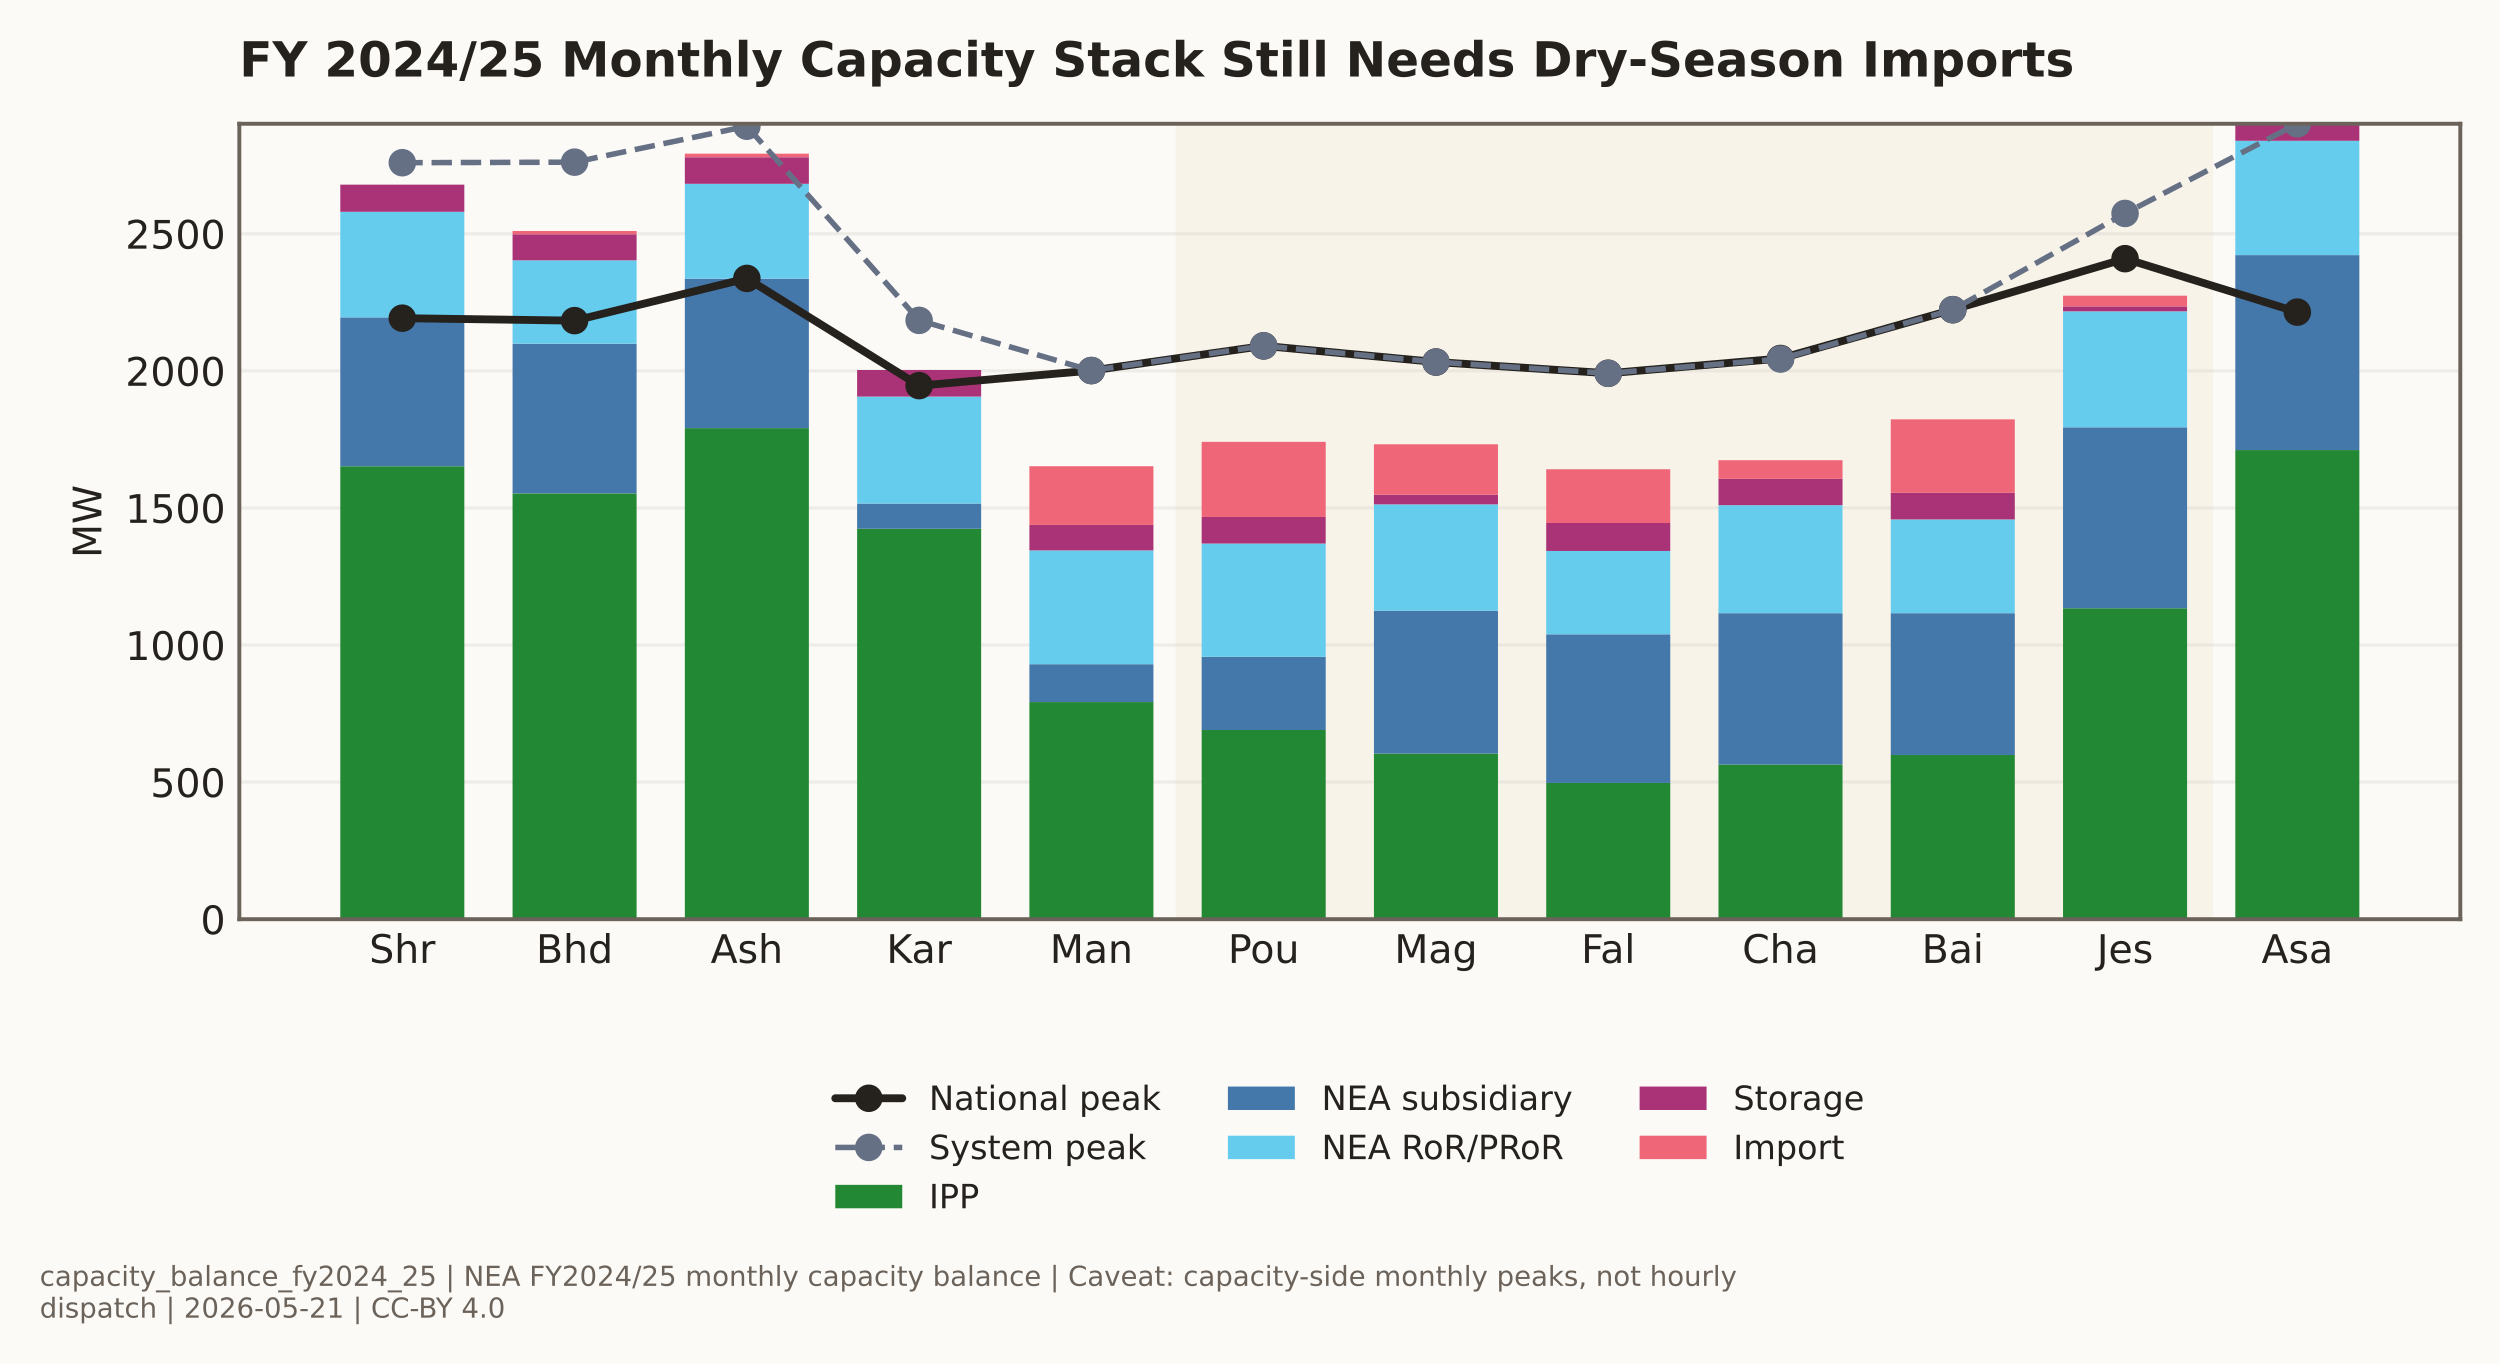
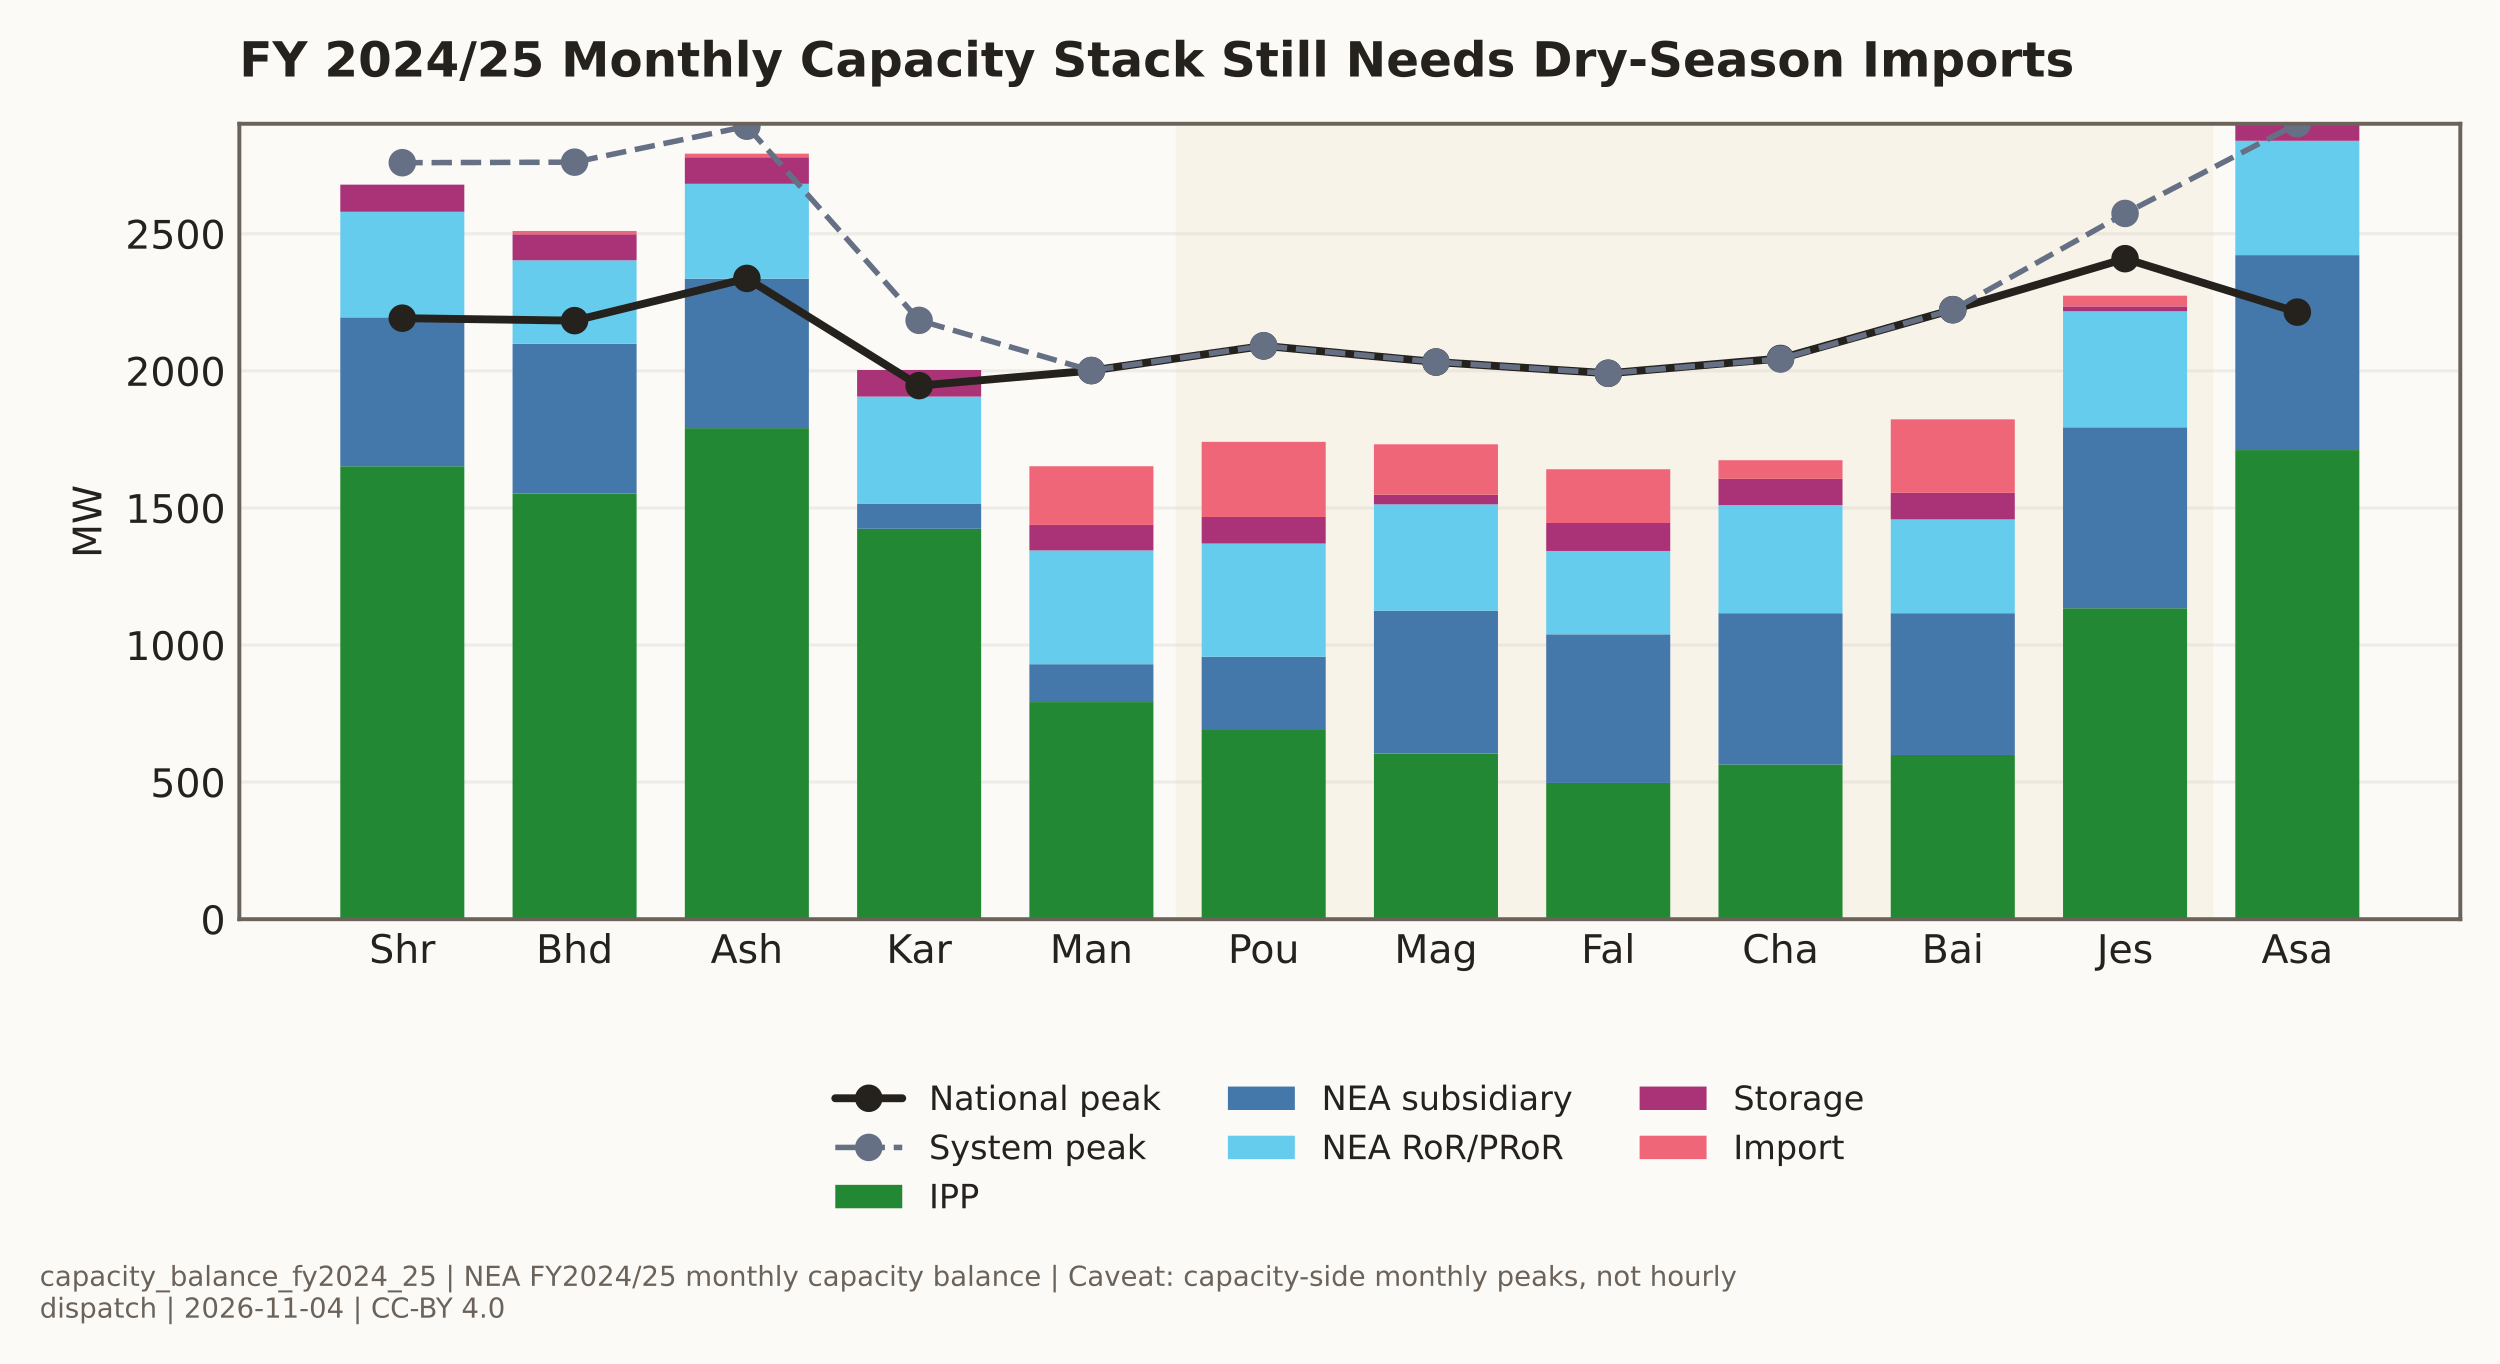
<svg xmlns="http://www.w3.org/2000/svg" xmlns:xlink="http://www.w3.org/1999/xlink" width="634.752pt" height="346.282pt" viewBox="0 0 634.752 346.282" version="1.1">
  <defs>
    <style type="text/css">*{stroke-linejoin: round; stroke-linecap: butt}</style>
  </defs>
  <g id="figure_1">
    <g id="patch_1">
      <path d="M 0 346.282 L 634.752 346.282 L 634.752 0 L 0 0 z " style="fill: #fbfaf7" />
    </g>
    <g id="axes_1">
      <g id="patch_2">
        <path d="M 60.768 233.386 L 624.672 233.386 L 624.672 31.426 L 60.768 31.426 z " style="fill: #fbfaf7" />
      </g>
      <g id="patch_3">
-         <path d="M 298.979 233.386 L 561.423 233.386 L 561.423 31.426 L 298.979 31.426 z " clip-path="url(#peace2f852b)" style="fill: #efe1c4; opacity: 0.28; stroke: #efe1c4; stroke-linejoin: miter" />
+         <path d="M 298.979 233.386 L 561.423 233.386 L 561.423 31.426 L 298.979 31.426 z " clip-path="url(#pfc38718a86)" style="fill: #efe1c4; opacity: 0.28; stroke: #efe1c4; stroke-linejoin: miter" />
      </g>
      <g id="matplotlib.axis_1">
        <g id="xtick_1">
          <g id="line2d_1" />
          <g id="text_1">
            <text style="font-size: 10px; font-family: 'DejaVu Sans', 'Arial', 'Helvetica', 'Liberation Sans', sans-serif; text-anchor: middle; fill: #25211d" x="102.147" y="244.485" transform="rotate(-0 102.1466 244.4845)">Shr</text>
          </g>
        </g>
        <g id="xtick_2">
          <g id="line2d_2" />
          <g id="text_2">
            <text style="font-size: 10px; font-family: 'DejaVu Sans', 'Arial', 'Helvetica', 'Liberation Sans', sans-serif; text-anchor: middle; fill: #25211d" x="145.887" y="244.485" transform="rotate(-0 145.8872 244.4845)">Bhd</text>
          </g>
        </g>
        <g id="xtick_3">
          <g id="line2d_3" />
          <g id="text_3">
            <text style="font-size: 10px; font-family: 'DejaVu Sans', 'Arial', 'Helvetica', 'Liberation Sans', sans-serif; text-anchor: middle; fill: #25211d" x="189.628" y="244.485" transform="rotate(-0 189.6278 244.4845)">Ash</text>
          </g>
        </g>
        <g id="xtick_4">
          <g id="line2d_4" />
          <g id="text_4">
            <text style="font-size: 10px; font-family: 'DejaVu Sans', 'Arial', 'Helvetica', 'Liberation Sans', sans-serif; text-anchor: middle; fill: #25211d" x="233.368" y="244.485" transform="rotate(-0 233.3685 244.4845)">Kar</text>
          </g>
        </g>
        <g id="xtick_5">
          <g id="line2d_5" />
          <g id="text_5">
            <text style="font-size: 10px; font-family: 'DejaVu Sans', 'Arial', 'Helvetica', 'Liberation Sans', sans-serif; text-anchor: middle; fill: #25211d" x="277.109" y="244.485" transform="rotate(-0 277.1091 244.4845)">Man</text>
          </g>
        </g>
        <g id="xtick_6">
          <g id="line2d_6" />
          <g id="text_6">
            <text style="font-size: 10px; font-family: 'DejaVu Sans', 'Arial', 'Helvetica', 'Liberation Sans', sans-serif; text-anchor: middle; fill: #25211d" x="320.85" y="244.485" transform="rotate(-0 320.8497 244.4845)">Pou</text>
          </g>
        </g>
        <g id="xtick_7">
          <g id="line2d_7" />
          <g id="text_7">
            <text style="font-size: 10px; font-family: 'DejaVu Sans', 'Arial', 'Helvetica', 'Liberation Sans', sans-serif; text-anchor: middle; fill: #25211d" x="364.59" y="244.485" transform="rotate(-0 364.5903 244.4845)">Mag</text>
          </g>
        </g>
        <g id="xtick_8">
          <g id="line2d_8" />
          <g id="text_8">
            <text style="font-size: 10px; font-family: 'DejaVu Sans', 'Arial', 'Helvetica', 'Liberation Sans', sans-serif; text-anchor: middle; fill: #25211d" x="408.331" y="244.485" transform="rotate(-0 408.3309 244.4845)">Fal</text>
          </g>
        </g>
        <g id="xtick_9">
          <g id="line2d_9" />
          <g id="text_9">
            <text style="font-size: 10px; font-family: 'DejaVu Sans', 'Arial', 'Helvetica', 'Liberation Sans', sans-serif; text-anchor: middle; fill: #25211d" x="452.072" y="244.485" transform="rotate(-0 452.0715 244.4845)">Cha</text>
          </g>
        </g>
        <g id="xtick_10">
          <g id="line2d_10" />
          <g id="text_10">
            <text style="font-size: 10px; font-family: 'DejaVu Sans', 'Arial', 'Helvetica', 'Liberation Sans', sans-serif; text-anchor: middle; fill: #25211d" x="495.812" y="244.485" transform="rotate(-0 495.8121 244.4845)">Bai</text>
          </g>
        </g>
        <g id="xtick_11">
          <g id="line2d_11" />
          <g id="text_11">
            <text style="font-size: 10px; font-family: 'DejaVu Sans', 'Arial', 'Helvetica', 'Liberation Sans', sans-serif; text-anchor: middle; fill: #25211d" x="539.553" y="244.485" transform="rotate(-0 539.5528 244.4845)">Jes</text>
          </g>
        </g>
        <g id="xtick_12">
          <g id="line2d_12" />
          <g id="text_12">
            <text style="font-size: 10px; font-family: 'DejaVu Sans', 'Arial', 'Helvetica', 'Liberation Sans', sans-serif; text-anchor: middle; fill: #25211d" x="583.293" y="244.485" transform="rotate(-0 583.2934 244.4845)">Asa</text>
          </g>
        </g>
      </g>
      <g id="matplotlib.axis_2">
        <g id="ytick_1">
          <g id="line2d_13">
-             <path d="M 60.768 233.386 L 624.672 233.386 " clip-path="url(#peace2f852b)" style="fill: none; stroke: #d8d2ca; stroke-opacity: 0.35; stroke-width: 0.8; stroke-linecap: round" />
+             <path d="M 60.768 233.386 L 624.672 233.386 " clip-path="url(#pfc38718a86)" style="fill: none; stroke: #d8d2ca; stroke-opacity: 0.35; stroke-width: 0.8; stroke-linecap: round" />
          </g>
          <g id="line2d_14" />
          <g id="text_13">
            <text style="font-size: 10px; font-family: 'DejaVu Sans', 'Arial', 'Helvetica', 'Liberation Sans', sans-serif; text-anchor: end; fill: #25211d" x="57.268" y="237.185" transform="rotate(-0 57.268 237.1853)">0</text>
          </g>
        </g>
        <g id="ytick_2">
          <g id="line2d_15">
-             <path d="M 60.768 198.577 L 624.672 198.577 " clip-path="url(#peace2f852b)" style="fill: none; stroke: #d8d2ca; stroke-opacity: 0.35; stroke-width: 0.8; stroke-linecap: round" />
+             <path d="M 60.768 198.577 L 624.672 198.577 " clip-path="url(#pfc38718a86)" style="fill: none; stroke: #d8d2ca; stroke-opacity: 0.35; stroke-width: 0.8; stroke-linecap: round" />
          </g>
          <g id="line2d_16" />
          <g id="text_14">
            <text style="font-size: 10px; font-family: 'DejaVu Sans', 'Arial', 'Helvetica', 'Liberation Sans', sans-serif; text-anchor: end; fill: #25211d" x="57.268" y="202.377" transform="rotate(-0 57.268 202.3766)">500</text>
          </g>
        </g>
        <g id="ytick_3">
          <g id="line2d_17">
-             <path d="M 60.768 163.769 L 624.672 163.769 " clip-path="url(#peace2f852b)" style="fill: none; stroke: #d8d2ca; stroke-opacity: 0.35; stroke-width: 0.8; stroke-linecap: round" />
+             <path d="M 60.768 163.769 L 624.672 163.769 " clip-path="url(#pfc38718a86)" style="fill: none; stroke: #d8d2ca; stroke-opacity: 0.35; stroke-width: 0.8; stroke-linecap: round" />
          </g>
          <g id="line2d_18" />
          <g id="text_15">
            <text style="font-size: 10px; font-family: 'DejaVu Sans', 'Arial', 'Helvetica', 'Liberation Sans', sans-serif; text-anchor: end; fill: #25211d" x="57.268" y="167.568" transform="rotate(-0 57.268 167.5679)">1000</text>
          </g>
        </g>
        <g id="ytick_4">
          <g id="line2d_19">
-             <path d="M 60.768 128.96 L 624.672 128.96 " clip-path="url(#peace2f852b)" style="fill: none; stroke: #d8d2ca; stroke-opacity: 0.35; stroke-width: 0.8; stroke-linecap: round" />
+             <path d="M 60.768 128.96 L 624.672 128.96 " clip-path="url(#pfc38718a86)" style="fill: none; stroke: #d8d2ca; stroke-opacity: 0.35; stroke-width: 0.8; stroke-linecap: round" />
          </g>
          <g id="line2d_20" />
          <g id="text_16">
            <text style="font-size: 10px; font-family: 'DejaVu Sans', 'Arial', 'Helvetica', 'Liberation Sans', sans-serif; text-anchor: end; fill: #25211d" x="57.268" y="132.759" transform="rotate(-0 57.268 132.7592)">1500</text>
          </g>
        </g>
        <g id="ytick_5">
          <g id="line2d_21">
-             <path d="M 60.768 94.151 L 624.672 94.151 " clip-path="url(#peace2f852b)" style="fill: none; stroke: #d8d2ca; stroke-opacity: 0.35; stroke-width: 0.8; stroke-linecap: round" />
+             <path d="M 60.768 94.151 L 624.672 94.151 " clip-path="url(#pfc38718a86)" style="fill: none; stroke: #d8d2ca; stroke-opacity: 0.35; stroke-width: 0.8; stroke-linecap: round" />
          </g>
          <g id="line2d_22" />
          <g id="text_17">
            <text style="font-size: 10px; font-family: 'DejaVu Sans', 'Arial', 'Helvetica', 'Liberation Sans', sans-serif; text-anchor: end; fill: #25211d" x="57.268" y="97.951" transform="rotate(-0 57.268 97.95055)">2000</text>
          </g>
        </g>
        <g id="ytick_6">
          <g id="line2d_23">
-             <path d="M 60.768 59.343 L 624.672 59.343 " clip-path="url(#peace2f852b)" style="fill: none; stroke: #d8d2ca; stroke-opacity: 0.35; stroke-width: 0.8; stroke-linecap: round" />
+             <path d="M 60.768 59.343 L 624.672 59.343 " clip-path="url(#pfc38718a86)" style="fill: none; stroke: #d8d2ca; stroke-opacity: 0.35; stroke-width: 0.8; stroke-linecap: round" />
          </g>
          <g id="line2d_24" />
          <g id="text_18">
            <text style="font-size: 10px; font-family: 'DejaVu Sans', 'Arial', 'Helvetica', 'Liberation Sans', sans-serif; text-anchor: end; fill: #25211d" x="57.268" y="63.142" transform="rotate(-0 57.268 63.14186)">2500</text>
          </g>
        </g>
        <g id="text_19">
          <text style="font-size: 10px; font-family: 'DejaVu Sans', 'Arial', 'Helvetica', 'Liberation Sans', sans-serif; text-anchor: middle; fill: #25211d" x="25.738" y="132.406" transform="rotate(-90 25.73831 132.4061)">MW</text>
        </g>
      </g>
      <g id="patch_4">
-         <path d="M 86.4 233.386 L 117.893 233.386 L 117.893 118.378 L 86.4 118.378 z " clip-path="url(#peace2f852b)" style="fill: #228833" />
+         <path d="M 86.4 233.386 L 117.893 233.386 L 117.893 118.378 L 86.4 118.378 z " clip-path="url(#pfc38718a86)" style="fill: #228833" />
      </g>
      <g id="patch_5">
-         <path d="M 130.141 233.386 L 161.634 233.386 L 161.634 125.27 L 130.141 125.27 z " clip-path="url(#peace2f852b)" style="fill: #228833" />
+         <path d="M 130.141 233.386 L 161.634 233.386 L 161.634 125.27 L 130.141 125.27 z " clip-path="url(#pfc38718a86)" style="fill: #228833" />
      </g>
      <g id="patch_6">
-         <path d="M 173.881 233.386 L 205.374 233.386 L 205.374 108.701 L 173.881 108.701 z " clip-path="url(#peace2f852b)" style="fill: #228833" />
+         <path d="M 173.881 233.386 L 205.374 233.386 L 205.374 108.701 L 173.881 108.701 z " clip-path="url(#pfc38718a86)" style="fill: #228833" />
      </g>
      <g id="patch_7">
-         <path d="M 217.622 233.386 L 249.115 233.386 L 249.115 134.251 L 217.622 134.251 z " clip-path="url(#peace2f852b)" style="fill: #228833" />
+         <path d="M 217.622 233.386 L 249.115 233.386 L 249.115 134.251 L 217.622 134.251 z " clip-path="url(#pfc38718a86)" style="fill: #228833" />
      </g>
      <g id="patch_8">
-         <path d="M 261.362 233.386 L 292.856 233.386 L 292.856 178.249 L 261.362 178.249 z " clip-path="url(#peace2f852b)" style="fill: #228833" />
+         <path d="M 261.362 233.386 L 292.856 233.386 L 292.856 178.249 L 261.362 178.249 z " clip-path="url(#pfc38718a86)" style="fill: #228833" />
      </g>
      <g id="patch_9">
-         <path d="M 305.103 233.386 L 336.596 233.386 L 336.596 185.35 L 305.103 185.35 z " clip-path="url(#peace2f852b)" style="fill: #228833" />
+         <path d="M 305.103 233.386 L 336.596 233.386 L 336.596 185.35 L 305.103 185.35 z " clip-path="url(#pfc38718a86)" style="fill: #228833" />
      </g>
      <g id="patch_10">
-         <path d="M 348.844 233.386 L 380.337 233.386 L 380.337 191.337 L 348.844 191.337 z " clip-path="url(#peace2f852b)" style="fill: #228833" />
+         <path d="M 348.844 233.386 L 380.337 233.386 L 380.337 191.337 L 348.844 191.337 z " clip-path="url(#pfc38718a86)" style="fill: #228833" />
      </g>
      <g id="patch_11">
-         <path d="M 392.584 233.386 L 424.078 233.386 L 424.078 198.786 L 392.584 198.786 z " clip-path="url(#peace2f852b)" style="fill: #228833" />
+         <path d="M 392.584 233.386 L 424.078 233.386 L 424.078 198.786 L 392.584 198.786 z " clip-path="url(#pfc38718a86)" style="fill: #228833" />
      </g>
      <g id="patch_12">
-         <path d="M 436.325 233.386 L 467.818 233.386 L 467.818 194.122 L 436.325 194.122 z " clip-path="url(#peace2f852b)" style="fill: #228833" />
+         <path d="M 436.325 233.386 L 467.818 233.386 L 467.818 194.122 L 436.325 194.122 z " clip-path="url(#pfc38718a86)" style="fill: #228833" />
      </g>
      <g id="patch_13">
-         <path d="M 480.066 233.386 L 511.559 233.386 L 511.559 191.685 L 480.066 191.685 z " clip-path="url(#peace2f852b)" style="fill: #228833" />
+         <path d="M 480.066 233.386 L 511.559 233.386 L 511.559 191.685 L 480.066 191.685 z " clip-path="url(#pfc38718a86)" style="fill: #228833" />
      </g>
      <g id="patch_14">
-         <path d="M 523.806 233.386 L 555.299 233.386 L 555.299 154.44 L 523.806 154.44 z " clip-path="url(#peace2f852b)" style="fill: #228833" />
+         <path d="M 523.806 233.386 L 555.299 233.386 L 555.299 154.44 L 523.806 154.44 z " clip-path="url(#pfc38718a86)" style="fill: #228833" />
      </g>
      <g id="patch_15">
-         <path d="M 567.547 233.386 L 599.04 233.386 L 599.04 114.271 L 567.547 114.271 z " clip-path="url(#peace2f852b)" style="fill: #228833" />
+         <path d="M 567.547 233.386 L 599.04 233.386 L 599.04 114.271 L 567.547 114.271 z " clip-path="url(#pfc38718a86)" style="fill: #228833" />
      </g>
      <g id="patch_16">
-         <path d="M 86.4 118.378 L 117.893 118.378 L 117.893 80.576 L 86.4 80.576 z " clip-path="url(#peace2f852b)" style="fill: #4477aa" />
+         <path d="M 86.4 118.378 L 117.893 118.378 L 117.893 80.576 L 86.4 80.576 z " clip-path="url(#pfc38718a86)" style="fill: #4477aa" />
      </g>
      <g id="patch_17">
-         <path d="M 130.141 125.27 L 161.634 125.27 L 161.634 87.259 L 130.141 87.259 z " clip-path="url(#peace2f852b)" style="fill: #4477aa" />
+         <path d="M 130.141 125.27 L 161.634 125.27 L 161.634 87.259 L 130.141 87.259 z " clip-path="url(#pfc38718a86)" style="fill: #4477aa" />
      </g>
      <g id="patch_18">
-         <path d="M 173.881 108.701 L 205.374 108.701 L 205.374 70.76 L 173.881 70.76 z " clip-path="url(#peace2f852b)" style="fill: #4477aa" />
+         <path d="M 173.881 108.701 L 205.374 108.701 L 205.374 70.76 L 173.881 70.76 z " clip-path="url(#pfc38718a86)" style="fill: #4477aa" />
      </g>
      <g id="patch_19">
-         <path d="M 217.622 134.251 L 249.115 134.251 L 249.115 127.846 L 217.622 127.846 z " clip-path="url(#peace2f852b)" style="fill: #4477aa" />
+         <path d="M 217.622 134.251 L 249.115 134.251 L 249.115 127.846 L 217.622 127.846 z " clip-path="url(#pfc38718a86)" style="fill: #4477aa" />
      </g>
      <g id="patch_20">
-         <path d="M 261.362 178.249 L 292.856 178.249 L 292.856 168.642 L 261.362 168.642 z " clip-path="url(#peace2f852b)" style="fill: #4477aa" />
+         <path d="M 261.362 178.249 L 292.856 178.249 L 292.856 168.642 L 261.362 168.642 z " clip-path="url(#pfc38718a86)" style="fill: #4477aa" />
      </g>
      <g id="patch_21">
-         <path d="M 305.103 185.35 L 336.596 185.35 L 336.596 166.762 L 305.103 166.762 z " clip-path="url(#peace2f852b)" style="fill: #4477aa" />
+         <path d="M 305.103 185.35 L 336.596 185.35 L 336.596 166.762 L 305.103 166.762 z " clip-path="url(#pfc38718a86)" style="fill: #4477aa" />
      </g>
      <g id="patch_22">
-         <path d="M 348.844 191.337 L 380.337 191.337 L 380.337 155.067 L 348.844 155.067 z " clip-path="url(#peace2f852b)" style="fill: #4477aa" />
+         <path d="M 348.844 191.337 L 380.337 191.337 L 380.337 155.067 L 348.844 155.067 z " clip-path="url(#pfc38718a86)" style="fill: #4477aa" />
      </g>
      <g id="patch_23">
-         <path d="M 392.584 198.786 L 424.078 198.786 L 424.078 161.054 L 392.584 161.054 z " clip-path="url(#peace2f852b)" style="fill: #4477aa" />
+         <path d="M 392.584 198.786 L 424.078 198.786 L 424.078 161.054 L 392.584 161.054 z " clip-path="url(#pfc38718a86)" style="fill: #4477aa" />
      </g>
      <g id="patch_24">
-         <path d="M 436.325 194.122 L 467.818 194.122 L 467.818 155.693 L 436.325 155.693 z " clip-path="url(#peace2f852b)" style="fill: #4477aa" />
+         <path d="M 436.325 194.122 L 467.818 194.122 L 467.818 155.693 L 436.325 155.693 z " clip-path="url(#pfc38718a86)" style="fill: #4477aa" />
      </g>
      <g id="patch_25">
-         <path d="M 480.066 191.685 L 511.559 191.685 L 511.559 155.693 L 480.066 155.693 z " clip-path="url(#peace2f852b)" style="fill: #4477aa" />
+         <path d="M 480.066 191.685 L 511.559 191.685 L 511.559 155.693 L 480.066 155.693 z " clip-path="url(#pfc38718a86)" style="fill: #4477aa" />
      </g>
      <g id="patch_26">
-         <path d="M 523.806 154.44 L 555.299 154.44 L 555.299 108.493 L 523.806 108.493 z " clip-path="url(#peace2f852b)" style="fill: #4477aa" />
+         <path d="M 523.806 154.44 L 555.299 154.44 L 555.299 108.493 L 523.806 108.493 z " clip-path="url(#pfc38718a86)" style="fill: #4477aa" />
      </g>
      <g id="patch_27">
-         <path d="M 567.547 114.271 L 599.04 114.271 L 599.04 64.773 L 567.547 64.773 z " clip-path="url(#peace2f852b)" style="fill: #4477aa" />
+         <path d="M 567.547 114.271 L 599.04 114.271 L 599.04 64.773 L 567.547 64.773 z " clip-path="url(#pfc38718a86)" style="fill: #4477aa" />
      </g>
      <g id="patch_28">
-         <path d="M 86.4 80.576 L 117.893 80.576 L 117.893 53.773 L 86.4 53.773 z " clip-path="url(#peace2f852b)" style="fill: #66ccee" />
+         <path d="M 86.4 80.576 L 117.893 80.576 L 117.893 53.773 L 86.4 53.773 z " clip-path="url(#pfc38718a86)" style="fill: #66ccee" />
      </g>
      <g id="patch_29">
-         <path d="M 130.141 87.259 L 161.634 87.259 L 161.634 66.096 L 130.141 66.096 z " clip-path="url(#peace2f852b)" style="fill: #66ccee" />
+         <path d="M 130.141 87.259 L 161.634 87.259 L 161.634 66.096 L 130.141 66.096 z " clip-path="url(#pfc38718a86)" style="fill: #66ccee" />
      </g>
      <g id="patch_30">
-         <path d="M 173.881 70.76 L 205.374 70.76 L 205.374 46.672 L 173.881 46.672 z " clip-path="url(#peace2f852b)" style="fill: #66ccee" />
+         <path d="M 173.881 70.76 L 205.374 70.76 L 205.374 46.672 L 173.881 46.672 z " clip-path="url(#pfc38718a86)" style="fill: #66ccee" />
      </g>
      <g id="patch_31">
-         <path d="M 217.622 127.846 L 249.115 127.846 L 249.115 100.695 L 217.622 100.695 z " clip-path="url(#peace2f852b)" style="fill: #66ccee" />
+         <path d="M 217.622 127.846 L 249.115 127.846 L 249.115 100.695 L 217.622 100.695 z " clip-path="url(#pfc38718a86)" style="fill: #66ccee" />
      </g>
      <g id="patch_32">
-         <path d="M 261.362 168.642 L 292.856 168.642 L 292.856 139.751 L 261.362 139.751 z " clip-path="url(#peace2f852b)" style="fill: #66ccee" />
+         <path d="M 261.362 168.642 L 292.856 168.642 L 292.856 139.751 L 261.362 139.751 z " clip-path="url(#pfc38718a86)" style="fill: #66ccee" />
      </g>
      <g id="patch_33">
-         <path d="M 305.103 166.762 L 336.596 166.762 L 336.596 138.01 L 305.103 138.01 z " clip-path="url(#peace2f852b)" style="fill: #66ccee" />
+         <path d="M 305.103 166.762 L 336.596 166.762 L 336.596 138.01 L 305.103 138.01 z " clip-path="url(#pfc38718a86)" style="fill: #66ccee" />
      </g>
      <g id="patch_34">
-         <path d="M 348.844 155.067 L 380.337 155.067 L 380.337 128.055 L 348.844 128.055 z " clip-path="url(#peace2f852b)" style="fill: #66ccee" />
+         <path d="M 348.844 155.067 L 380.337 155.067 L 380.337 128.055 L 348.844 128.055 z " clip-path="url(#pfc38718a86)" style="fill: #66ccee" />
      </g>
      <g id="patch_35">
-         <path d="M 392.584 161.054 L 424.078 161.054 L 424.078 139.89 L 392.584 139.89 z " clip-path="url(#peace2f852b)" style="fill: #66ccee" />
+         <path d="M 392.584 161.054 L 424.078 161.054 L 424.078 139.89 L 392.584 139.89 z " clip-path="url(#pfc38718a86)" style="fill: #66ccee" />
      </g>
      <g id="patch_36">
-         <path d="M 436.325 155.693 L 467.818 155.693 L 467.818 128.264 L 436.325 128.264 z " clip-path="url(#peace2f852b)" style="fill: #66ccee" />
+         <path d="M 436.325 155.693 L 467.818 155.693 L 467.818 128.264 L 436.325 128.264 z " clip-path="url(#pfc38718a86)" style="fill: #66ccee" />
      </g>
      <g id="patch_37">
-         <path d="M 480.066 155.693 L 511.559 155.693 L 511.559 131.884 L 480.066 131.884 z " clip-path="url(#peace2f852b)" style="fill: #66ccee" />
+         <path d="M 480.066 155.693 L 511.559 155.693 L 511.559 131.884 L 480.066 131.884 z " clip-path="url(#pfc38718a86)" style="fill: #66ccee" />
      </g>
      <g id="patch_38">
-         <path d="M 523.806 108.493 L 555.299 108.493 L 555.299 79.044 L 523.806 79.044 z " clip-path="url(#peace2f852b)" style="fill: #66ccee" />
+         <path d="M 523.806 108.493 L 555.299 108.493 L 555.299 79.044 L 523.806 79.044 z " clip-path="url(#pfc38718a86)" style="fill: #66ccee" />
      </g>
      <g id="patch_39">
-         <path d="M 567.547 64.773 L 599.04 64.773 L 599.04 35.742 L 567.547 35.742 z " clip-path="url(#peace2f852b)" style="fill: #66ccee" />
+         <path d="M 567.547 64.773 L 599.04 64.773 L 599.04 35.742 L 567.547 35.742 z " clip-path="url(#pfc38718a86)" style="fill: #66ccee" />
      </g>
      <g id="patch_40">
-         <path d="M 86.4 53.773 L 117.893 53.773 L 117.893 46.881 L 86.4 46.881 z " clip-path="url(#peace2f852b)" style="fill: #aa3377" />
+         <path d="M 86.4 53.773 L 117.893 53.773 L 117.893 46.881 L 86.4 46.881 z " clip-path="url(#pfc38718a86)" style="fill: #aa3377" />
      </g>
      <g id="patch_41">
-         <path d="M 130.141 66.096 L 161.634 66.096 L 161.634 59.482 L 130.141 59.482 z " clip-path="url(#peace2f852b)" style="fill: #aa3377" />
+         <path d="M 130.141 66.096 L 161.634 66.096 L 161.634 59.482 L 130.141 59.482 z " clip-path="url(#pfc38718a86)" style="fill: #aa3377" />
      </g>
      <g id="patch_42">
-         <path d="M 173.881 46.672 L 205.374 46.672 L 205.374 39.919 L 173.881 39.919 z " clip-path="url(#peace2f852b)" style="fill: #aa3377" />
+         <path d="M 173.881 46.672 L 205.374 46.672 L 205.374 39.919 L 173.881 39.919 z " clip-path="url(#pfc38718a86)" style="fill: #aa3377" />
      </g>
      <g id="patch_43">
-         <path d="M 217.622 100.695 L 249.115 100.695 L 249.115 93.942 L 217.622 93.942 z " clip-path="url(#peace2f852b)" style="fill: #aa3377" />
+         <path d="M 217.622 100.695 L 249.115 100.695 L 249.115 93.942 L 217.622 93.942 z " clip-path="url(#pfc38718a86)" style="fill: #aa3377" />
      </g>
      <g id="patch_44">
-         <path d="M 261.362 139.751 L 292.856 139.751 L 292.856 133.276 L 261.362 133.276 z " clip-path="url(#peace2f852b)" style="fill: #aa3377" />
+         <path d="M 261.362 139.751 L 292.856 139.751 L 292.856 133.276 L 261.362 133.276 z " clip-path="url(#pfc38718a86)" style="fill: #aa3377" />
      </g>
      <g id="patch_45">
-         <path d="M 305.103 138.01 L 336.596 138.01 L 336.596 131.257 L 305.103 131.257 z " clip-path="url(#peace2f852b)" style="fill: #aa3377" />
+         <path d="M 305.103 138.01 L 336.596 138.01 L 336.596 131.257 L 305.103 131.257 z " clip-path="url(#pfc38718a86)" style="fill: #aa3377" />
      </g>
      <g id="patch_46">
-         <path d="M 348.844 128.055 L 380.337 128.055 L 380.337 125.618 L 348.844 125.618 z " clip-path="url(#peace2f852b)" style="fill: #aa3377" />
+         <path d="M 348.844 128.055 L 380.337 128.055 L 380.337 125.618 L 348.844 125.618 z " clip-path="url(#pfc38718a86)" style="fill: #aa3377" />
      </g>
      <g id="patch_47">
-         <path d="M 392.584 139.89 L 424.078 139.89 L 424.078 132.789 L 392.584 132.789 z " clip-path="url(#peace2f852b)" style="fill: #aa3377" />
+         <path d="M 392.584 139.89 L 424.078 139.89 L 424.078 132.789 L 392.584 132.789 z " clip-path="url(#pfc38718a86)" style="fill: #aa3377" />
      </g>
      <g id="patch_48">
-         <path d="M 436.325 128.264 L 467.818 128.264 L 467.818 121.581 L 436.325 121.581 z " clip-path="url(#peace2f852b)" style="fill: #aa3377" />
+         <path d="M 436.325 128.264 L 467.818 128.264 L 467.818 121.581 L 436.325 121.581 z " clip-path="url(#pfc38718a86)" style="fill: #aa3377" />
      </g>
      <g id="patch_49">
-         <path d="M 480.066 131.884 L 511.559 131.884 L 511.559 125.131 L 480.066 125.131 z " clip-path="url(#peace2f852b)" style="fill: #aa3377" />
+         <path d="M 480.066 131.884 L 511.559 131.884 L 511.559 125.131 L 480.066 125.131 z " clip-path="url(#pfc38718a86)" style="fill: #aa3377" />
      </g>
      <g id="patch_50">
-         <path d="M 523.806 79.044 L 555.299 79.044 L 555.299 77.791 L 523.806 77.791 z " clip-path="url(#peace2f852b)" style="fill: #aa3377" />
+         <path d="M 523.806 79.044 L 555.299 79.044 L 555.299 77.791 L 523.806 77.791 z " clip-path="url(#pfc38718a86)" style="fill: #aa3377" />
      </g>
      <g id="patch_51">
-         <path d="M 567.547 35.742 L 599.04 35.742 L 599.04 31.426 L 567.547 31.426 z " clip-path="url(#peace2f852b)" style="fill: #aa3377" />
+         <path d="M 567.547 35.742 L 599.04 35.742 L 599.04 31.426 L 567.547 31.426 z " clip-path="url(#pfc38718a86)" style="fill: #aa3377" />
      </g>
      <g id="patch_52">
-         <path d="M 86.4 46.881 L 117.893 46.881 L 117.893 46.881 L 86.4 46.881 z " clip-path="url(#peace2f852b)" style="fill: #ee6677" />
+         <path d="M 86.4 46.881 L 117.893 46.881 L 117.893 46.881 L 86.4 46.881 z " clip-path="url(#pfc38718a86)" style="fill: #ee6677" />
      </g>
      <g id="patch_53">
-         <path d="M 130.141 59.482 L 161.634 59.482 L 161.634 58.646 L 130.141 58.646 z " clip-path="url(#peace2f852b)" style="fill: #ee6677" />
+         <path d="M 130.141 59.482 L 161.634 59.482 L 161.634 58.646 L 130.141 58.646 z " clip-path="url(#pfc38718a86)" style="fill: #ee6677" />
      </g>
      <g id="patch_54">
-         <path d="M 173.881 39.919 L 205.374 39.919 L 205.374 39.014 L 173.881 39.014 z " clip-path="url(#peace2f852b)" style="fill: #ee6677" />
+         <path d="M 173.881 39.919 L 205.374 39.919 L 205.374 39.014 L 173.881 39.014 z " clip-path="url(#pfc38718a86)" style="fill: #ee6677" />
      </g>
      <g id="patch_55">
-         <path d="M 217.622 93.942 L 249.115 93.942 L 249.115 93.942 L 217.622 93.942 z " clip-path="url(#peace2f852b)" style="fill: #ee6677" />
+         <path d="M 217.622 93.942 L 249.115 93.942 L 249.115 93.942 L 217.622 93.942 z " clip-path="url(#pfc38718a86)" style="fill: #ee6677" />
      </g>
      <g id="patch_56">
-         <path d="M 261.362 133.276 L 292.856 133.276 L 292.856 118.378 L 261.362 118.378 z " clip-path="url(#peace2f852b)" style="fill: #ee6677" />
+         <path d="M 261.362 133.276 L 292.856 133.276 L 292.856 118.378 L 261.362 118.378 z " clip-path="url(#pfc38718a86)" style="fill: #ee6677" />
      </g>
      <g id="patch_57">
-         <path d="M 305.103 131.257 L 336.596 131.257 L 336.596 112.182 L 305.103 112.182 z " clip-path="url(#peace2f852b)" style="fill: #ee6677" />
+         <path d="M 305.103 131.257 L 336.596 131.257 L 336.596 112.182 L 305.103 112.182 z " clip-path="url(#pfc38718a86)" style="fill: #ee6677" />
      </g>
      <g id="patch_58">
-         <path d="M 348.844 125.618 L 380.337 125.618 L 380.337 112.809 L 348.844 112.809 z " clip-path="url(#peace2f852b)" style="fill: #ee6677" />
+         <path d="M 348.844 125.618 L 380.337 125.618 L 380.337 112.809 L 348.844 112.809 z " clip-path="url(#pfc38718a86)" style="fill: #ee6677" />
      </g>
      <g id="patch_59">
-         <path d="M 392.584 132.789 L 424.078 132.789 L 424.078 119.144 L 392.584 119.144 z " clip-path="url(#peace2f852b)" style="fill: #ee6677" />
+         <path d="M 392.584 132.789 L 424.078 132.789 L 424.078 119.144 L 392.584 119.144 z " clip-path="url(#pfc38718a86)" style="fill: #ee6677" />
      </g>
      <g id="patch_60">
-         <path d="M 436.325 121.581 L 467.818 121.581 L 467.818 116.847 L 436.325 116.847 z " clip-path="url(#peace2f852b)" style="fill: #ee6677" />
+         <path d="M 436.325 121.581 L 467.818 121.581 L 467.818 116.847 L 436.325 116.847 z " clip-path="url(#pfc38718a86)" style="fill: #ee6677" />
      </g>
      <g id="patch_61">
-         <path d="M 480.066 125.131 L 511.559 125.131 L 511.559 106.474 L 480.066 106.474 z " clip-path="url(#peace2f852b)" style="fill: #ee6677" />
+         <path d="M 480.066 125.131 L 511.559 125.131 L 511.559 106.474 L 480.066 106.474 z " clip-path="url(#pfc38718a86)" style="fill: #ee6677" />
      </g>
      <g id="patch_62">
-         <path d="M 523.806 77.791 L 555.299 77.791 L 555.299 75.076 L 523.806 75.076 z " clip-path="url(#peace2f852b)" style="fill: #ee6677" />
+         <path d="M 523.806 77.791 L 555.299 77.791 L 555.299 75.076 L 523.806 75.076 z " clip-path="url(#pfc38718a86)" style="fill: #ee6677" />
      </g>
      <g id="patch_63">
-         <path d="M 567.547 31.426 L 599.04 31.426 L 599.04 31.426 L 567.547 31.426 z " clip-path="url(#peace2f852b)" style="fill: #ee6677" />
+         <path d="M 567.547 31.426 L 599.04 31.426 L 599.04 31.426 L 567.547 31.426 z " clip-path="url(#pfc38718a86)" style="fill: #ee6677" />
      </g>
      <g id="line2d_25">
-         <path d="M 102.147 80.785 L 145.887 81.411 L 189.628 70.69 L 233.368 97.911 L 277.109 94.082 L 320.85 87.816 L 364.59 91.924 L 408.331 94.778 L 452.072 91.019 L 495.812 78.627 L 539.553 65.678 L 583.293 79.253 " clip-path="url(#peace2f852b)" style="fill: none; stroke: #25211d; stroke-width: 2; stroke-linecap: round" />
+         <path d="M 102.147 80.785 L 145.887 81.411 L 189.628 70.69 L 233.368 97.911 L 277.109 94.082 L 320.85 87.816 L 364.59 91.924 L 408.331 94.778 L 452.072 91.019 L 495.812 78.627 L 539.553 65.678 L 583.293 79.253 " clip-path="url(#pfc38718a86)" style="fill: none; stroke: #25211d; stroke-width: 2; stroke-linecap: round" />
        <defs>
-           <path id="m138e6e8d18" d="M 0 3 C 0.796 3 1.559 2.684 2.121 2.121 C 2.684 1.559 3 0.796 3 0 C 3 -0.796 2.684 -1.559 2.121 -2.121 C 1.559 -2.684 0.796 -3 0 -3 C -0.796 -3 -1.559 -2.684 -2.121 -2.121 C -2.684 -1.559 -3 -0.796 -3 0 C -3 0.796 -2.684 1.559 -2.121 2.121 C -1.559 2.684 -0.796 3 0 3 z " style="stroke: #25211d" />
+           <path id="mcdb1b88f04" d="M 0 3 C 0.796 3 1.559 2.684 2.121 2.121 C 2.684 1.559 3 0.796 3 0 C 3 -0.796 2.684 -1.559 2.121 -2.121 C 1.559 -2.684 0.796 -3 0 -3 C -0.796 -3 -1.559 -2.684 -2.121 -2.121 C -2.684 -1.559 -3 -0.796 -3 0 C -3 0.796 -2.684 1.559 -2.121 2.121 C -1.559 2.684 -0.796 3 0 3 z " style="stroke: #25211d" />
        </defs>
-         <g clip-path="url(#peace2f852b)">
-           <use xlink:href="#m138e6e8d18" x="102.147" y="80.785" style="fill: #25211d; stroke: #25211d" />
-           <use xlink:href="#m138e6e8d18" x="145.887" y="81.411" style="fill: #25211d; stroke: #25211d" />
-           <use xlink:href="#m138e6e8d18" x="189.628" y="70.69" style="fill: #25211d; stroke: #25211d" />
-           <use xlink:href="#m138e6e8d18" x="233.368" y="97.911" style="fill: #25211d; stroke: #25211d" />
-           <use xlink:href="#m138e6e8d18" x="277.109" y="94.082" style="fill: #25211d; stroke: #25211d" />
-           <use xlink:href="#m138e6e8d18" x="320.85" y="87.816" style="fill: #25211d; stroke: #25211d" />
-           <use xlink:href="#m138e6e8d18" x="364.59" y="91.924" style="fill: #25211d; stroke: #25211d" />
-           <use xlink:href="#m138e6e8d18" x="408.331" y="94.778" style="fill: #25211d; stroke: #25211d" />
-           <use xlink:href="#m138e6e8d18" x="452.072" y="91.019" style="fill: #25211d; stroke: #25211d" />
-           <use xlink:href="#m138e6e8d18" x="495.812" y="78.627" style="fill: #25211d; stroke: #25211d" />
-           <use xlink:href="#m138e6e8d18" x="539.553" y="65.678" style="fill: #25211d; stroke: #25211d" />
-           <use xlink:href="#m138e6e8d18" x="583.293" y="79.253" style="fill: #25211d; stroke: #25211d" />
+         <g clip-path="url(#pfc38718a86)">
+           <use xlink:href="#mcdb1b88f04" x="102.147" y="80.785" style="fill: #25211d; stroke: #25211d" />
+           <use xlink:href="#mcdb1b88f04" x="145.887" y="81.411" style="fill: #25211d; stroke: #25211d" />
+           <use xlink:href="#mcdb1b88f04" x="189.628" y="70.69" style="fill: #25211d; stroke: #25211d" />
+           <use xlink:href="#mcdb1b88f04" x="233.368" y="97.911" style="fill: #25211d; stroke: #25211d" />
+           <use xlink:href="#mcdb1b88f04" x="277.109" y="94.082" style="fill: #25211d; stroke: #25211d" />
+           <use xlink:href="#mcdb1b88f04" x="320.85" y="87.816" style="fill: #25211d; stroke: #25211d" />
+           <use xlink:href="#mcdb1b88f04" x="364.59" y="91.924" style="fill: #25211d; stroke: #25211d" />
+           <use xlink:href="#mcdb1b88f04" x="408.331" y="94.778" style="fill: #25211d; stroke: #25211d" />
+           <use xlink:href="#mcdb1b88f04" x="452.072" y="91.019" style="fill: #25211d; stroke: #25211d" />
+           <use xlink:href="#mcdb1b88f04" x="495.812" y="78.627" style="fill: #25211d; stroke: #25211d" />
+           <use xlink:href="#mcdb1b88f04" x="539.553" y="65.678" style="fill: #25211d; stroke: #25211d" />
+           <use xlink:href="#mcdb1b88f04" x="583.293" y="79.253" style="fill: #25211d; stroke: #25211d" />
        </g>
      </g>
      <g id="line2d_26">
-         <path d="M 102.147 41.312 L 145.887 41.173 L 189.628 32.053 L 233.368 81.342 L 277.109 94.082 L 320.85 87.816 L 364.59 91.924 L 408.331 94.778 L 452.072 91.158 L 495.812 78.627 L 539.553 54.191 L 583.293 31.426 " clip-path="url(#peace2f852b)" style="fill: none; stroke-dasharray: 5.18,2.24; stroke-dashoffset: 0; stroke: #667085; stroke-width: 1.4" />
+         <path d="M 102.147 41.312 L 145.887 41.173 L 189.628 32.053 L 233.368 81.342 L 277.109 94.082 L 320.85 87.816 L 364.59 91.924 L 408.331 94.778 L 452.072 91.158 L 495.812 78.627 L 539.553 54.191 L 583.293 31.426 " clip-path="url(#pfc38718a86)" style="fill: none; stroke-dasharray: 5.18,2.24; stroke-dashoffset: 0; stroke: #667085; stroke-width: 1.4" />
        <defs>
-           <path id="mcff083eb16" d="M 0 3 C 0.796 3 1.559 2.684 2.121 2.121 C 2.684 1.559 3 0.796 3 0 C 3 -0.796 2.684 -1.559 2.121 -2.121 C 1.559 -2.684 0.796 -3 0 -3 C -0.796 -3 -1.559 -2.684 -2.121 -2.121 C -2.684 -1.559 -3 -0.796 -3 0 C -3 0.796 -2.684 1.559 -2.121 2.121 C -1.559 2.684 -0.796 3 0 3 z " style="stroke: #667085" />
+           <path id="m23e6bbdffd" d="M 0 3 C 0.796 3 1.559 2.684 2.121 2.121 C 2.684 1.559 3 0.796 3 0 C 3 -0.796 2.684 -1.559 2.121 -2.121 C 1.559 -2.684 0.796 -3 0 -3 C -0.796 -3 -1.559 -2.684 -2.121 -2.121 C -2.684 -1.559 -3 -0.796 -3 0 C -3 0.796 -2.684 1.559 -2.121 2.121 C -1.559 2.684 -0.796 3 0 3 z " style="stroke: #667085" />
        </defs>
-         <g clip-path="url(#peace2f852b)">
-           <use xlink:href="#mcff083eb16" x="102.147" y="41.312" style="fill: #667085; stroke: #667085" />
-           <use xlink:href="#mcff083eb16" x="145.887" y="41.173" style="fill: #667085; stroke: #667085" />
-           <use xlink:href="#mcff083eb16" x="189.628" y="32.053" style="fill: #667085; stroke: #667085" />
-           <use xlink:href="#mcff083eb16" x="233.368" y="81.342" style="fill: #667085; stroke: #667085" />
-           <use xlink:href="#mcff083eb16" x="277.109" y="94.082" style="fill: #667085; stroke: #667085" />
-           <use xlink:href="#mcff083eb16" x="320.85" y="87.816" style="fill: #667085; stroke: #667085" />
-           <use xlink:href="#mcff083eb16" x="364.59" y="91.924" style="fill: #667085; stroke: #667085" />
-           <use xlink:href="#mcff083eb16" x="408.331" y="94.778" style="fill: #667085; stroke: #667085" />
-           <use xlink:href="#mcff083eb16" x="452.072" y="91.158" style="fill: #667085; stroke: #667085" />
-           <use xlink:href="#mcff083eb16" x="495.812" y="78.627" style="fill: #667085; stroke: #667085" />
-           <use xlink:href="#mcff083eb16" x="539.553" y="54.191" style="fill: #667085; stroke: #667085" />
-           <use xlink:href="#mcff083eb16" x="583.293" y="31.426" style="fill: #667085; stroke: #667085" />
+         <g clip-path="url(#pfc38718a86)">
+           <use xlink:href="#m23e6bbdffd" x="102.147" y="41.312" style="fill: #667085; stroke: #667085" />
+           <use xlink:href="#m23e6bbdffd" x="145.887" y="41.173" style="fill: #667085; stroke: #667085" />
+           <use xlink:href="#m23e6bbdffd" x="189.628" y="32.053" style="fill: #667085; stroke: #667085" />
+           <use xlink:href="#m23e6bbdffd" x="233.368" y="81.342" style="fill: #667085; stroke: #667085" />
+           <use xlink:href="#m23e6bbdffd" x="277.109" y="94.082" style="fill: #667085; stroke: #667085" />
+           <use xlink:href="#m23e6bbdffd" x="320.85" y="87.816" style="fill: #667085; stroke: #667085" />
+           <use xlink:href="#m23e6bbdffd" x="364.59" y="91.924" style="fill: #667085; stroke: #667085" />
+           <use xlink:href="#m23e6bbdffd" x="408.331" y="94.778" style="fill: #667085; stroke: #667085" />
+           <use xlink:href="#m23e6bbdffd" x="452.072" y="91.158" style="fill: #667085; stroke: #667085" />
+           <use xlink:href="#m23e6bbdffd" x="495.812" y="78.627" style="fill: #667085; stroke: #667085" />
+           <use xlink:href="#m23e6bbdffd" x="539.553" y="54.191" style="fill: #667085; stroke: #667085" />
+           <use xlink:href="#m23e6bbdffd" x="583.293" y="31.426" style="fill: #667085; stroke: #667085" />
        </g>
      </g>
      <g id="patch_64">
        <path d="M 60.768 233.386 L 60.768 31.426 " style="fill: none; stroke: #6b6259; stroke-linejoin: miter; stroke-linecap: square" />
      </g>
      <g id="patch_65">
        <path d="M 624.672 233.386 L 624.672 31.426 " style="fill: none; stroke: #6b6259; stroke-linejoin: miter; stroke-linecap: square" />
      </g>
      <g id="patch_66">
        <path d="M 60.768 233.386 L 624.672 233.386 " style="fill: none; stroke: #6b6259; stroke-linejoin: miter; stroke-linecap: square" />
      </g>
      <g id="patch_67">
        <path d="M 60.768 31.426 L 624.672 31.426 " style="fill: none; stroke: #6b6259; stroke-linejoin: miter; stroke-linecap: square" />
      </g>
      <g id="text_20">
        <text style="font-weight: 700; font-size: 12.3px; font-family: 'DejaVu Sans', 'Arial', 'Helvetica', 'Liberation Sans', sans-serif; text-anchor: start; fill: #25211d" x="60.768" y="19.426" transform="rotate(-0 60.768 19.42608)">FY 2024/25 Monthly Capacity Stack Still Needs Dry-Season Imports</text>
      </g>
      <g id="legend_1">
        <g id="line2d_27">
          <path d="M 212.082 278.853 L 220.582 278.853 L 229.082 278.853 " style="fill: none; stroke: #25211d; stroke-width: 2; stroke-linecap: round" />
          <g>
-             <use xlink:href="#m138e6e8d18" x="220.582" y="278.853" style="fill: #25211d; stroke: #25211d" />
+             <use xlink:href="#mcdb1b88f04" x="220.582" y="278.853" style="fill: #25211d; stroke: #25211d" />
          </g>
        </g>
        <g id="text_21">
          <text style="font-size: 8.5px; font-family: 'DejaVu Sans', 'Arial', 'Helvetica', 'Liberation Sans', sans-serif; text-anchor: start; fill: #25211d" x="235.882" y="281.828" transform="rotate(-0 235.8823 281.8279)">National peak</text>
        </g>
        <g id="line2d_28">
          <path d="M 212.082 291.329 L 220.582 291.329 L 229.082 291.329 " style="fill: none; stroke-dasharray: 5.18,2.24; stroke-dashoffset: 0; stroke: #667085; stroke-width: 1.4" />
          <g>
-             <use xlink:href="#mcff083eb16" x="220.582" y="291.329" style="fill: #667085; stroke: #667085" />
+             <use xlink:href="#m23e6bbdffd" x="220.582" y="291.329" style="fill: #667085; stroke: #667085" />
          </g>
        </g>
        <g id="text_22">
          <text style="font-size: 8.5px; font-family: 'DejaVu Sans', 'Arial', 'Helvetica', 'Liberation Sans', sans-serif; text-anchor: start; fill: #25211d" x="235.882" y="294.304" transform="rotate(-0 235.8823 294.3044)">System peak</text>
        </g>
        <g id="patch_68">
          <path d="M 212.082 306.781 L 229.082 306.781 L 229.082 300.831 L 212.082 300.831 z " style="fill: #228833" />
        </g>
        <g id="text_23">
          <text style="font-size: 8.5px; font-family: 'DejaVu Sans', 'Arial', 'Helvetica', 'Liberation Sans', sans-serif; text-anchor: start; fill: #25211d" x="235.882" y="306.781" transform="rotate(-0 235.8823 306.7808)">IPP</text>
        </g>
        <g id="patch_69">
          <path d="M 311.761 281.828 L 328.761 281.828 L 328.761 275.878 L 311.761 275.878 z " style="fill: #4477aa" />
        </g>
        <g id="text_24">
          <text style="font-size: 8.5px; font-family: 'DejaVu Sans', 'Arial', 'Helvetica', 'Liberation Sans', sans-serif; text-anchor: start; fill: #25211d" x="335.561" y="281.828" transform="rotate(-0 335.5607 281.8279)">NEA subsidiary</text>
        </g>
        <g id="patch_70">
          <path d="M 311.761 294.304 L 328.761 294.304 L 328.761 288.354 L 311.761 288.354 z " style="fill: #66ccee" />
        </g>
        <g id="text_25">
          <text style="font-size: 8.5px; font-family: 'DejaVu Sans', 'Arial', 'Helvetica', 'Liberation Sans', sans-serif; text-anchor: start; fill: #25211d" x="335.561" y="294.304" transform="rotate(-0 335.5607 294.3044)">NEA RoR/PRoR</text>
        </g>
        <g id="patch_71">
          <path d="M 416.299 281.828 L 433.299 281.828 L 433.299 275.878 L 416.299 275.878 z " style="fill: #aa3377" />
        </g>
        <g id="text_26">
          <text style="font-size: 8.5px; font-family: 'DejaVu Sans', 'Arial', 'Helvetica', 'Liberation Sans', sans-serif; text-anchor: start; fill: #25211d" x="440.099" y="281.828" transform="rotate(-0 440.0988 281.8279)">Storage</text>
        </g>
        <g id="patch_72">
          <path d="M 416.299 294.304 L 433.299 294.304 L 433.299 288.354 L 416.299 288.354 z " style="fill: #ee6677" />
        </g>
        <g id="text_27">
          <text style="font-size: 8.5px; font-family: 'DejaVu Sans', 'Arial', 'Helvetica', 'Liberation Sans', sans-serif; text-anchor: start; fill: #25211d" x="440.099" y="294.304" transform="rotate(-0 440.0988 294.3044)">Import</text>
        </g>
      </g>
    </g>
    <g id="text_28">
      <text style="font-size: 7px; font-family: 'DejaVu Sans', 'Arial', 'Helvetica', 'Liberation Sans', sans-serif; fill: #6b6259" transform="translate(10.08 326.4817)">capacity_balance_fy2024_25 | NEA FY2024/25 monthly capacity balance | Caveat: capacity-side monthly peaks, not hourly</text>
-       <text style="font-size: 7px; font-family: 'DejaVu Sans', 'Arial', 'Helvetica', 'Liberation Sans', sans-serif; fill: #6b6259" transform="translate(10.08 334.5516)">dispatch | 2026-05-21 | CC-BY 4.0</text>
+       <text style="font-size: 7px; font-family: 'DejaVu Sans', 'Arial', 'Helvetica', 'Liberation Sans', sans-serif; fill: #6b6259" transform="translate(10.08 334.5516)">dispatch | 2026-11-04 | CC-BY 4.0</text>
    </g>
  </g>
  <defs>
-     <clipPath id="peace2f852b">
+     <clipPath id="pfc38718a86">
      <rect x="60.768" y="31.426" width="563.904" height="201.96" />
    </clipPath>
  </defs>
</svg>
